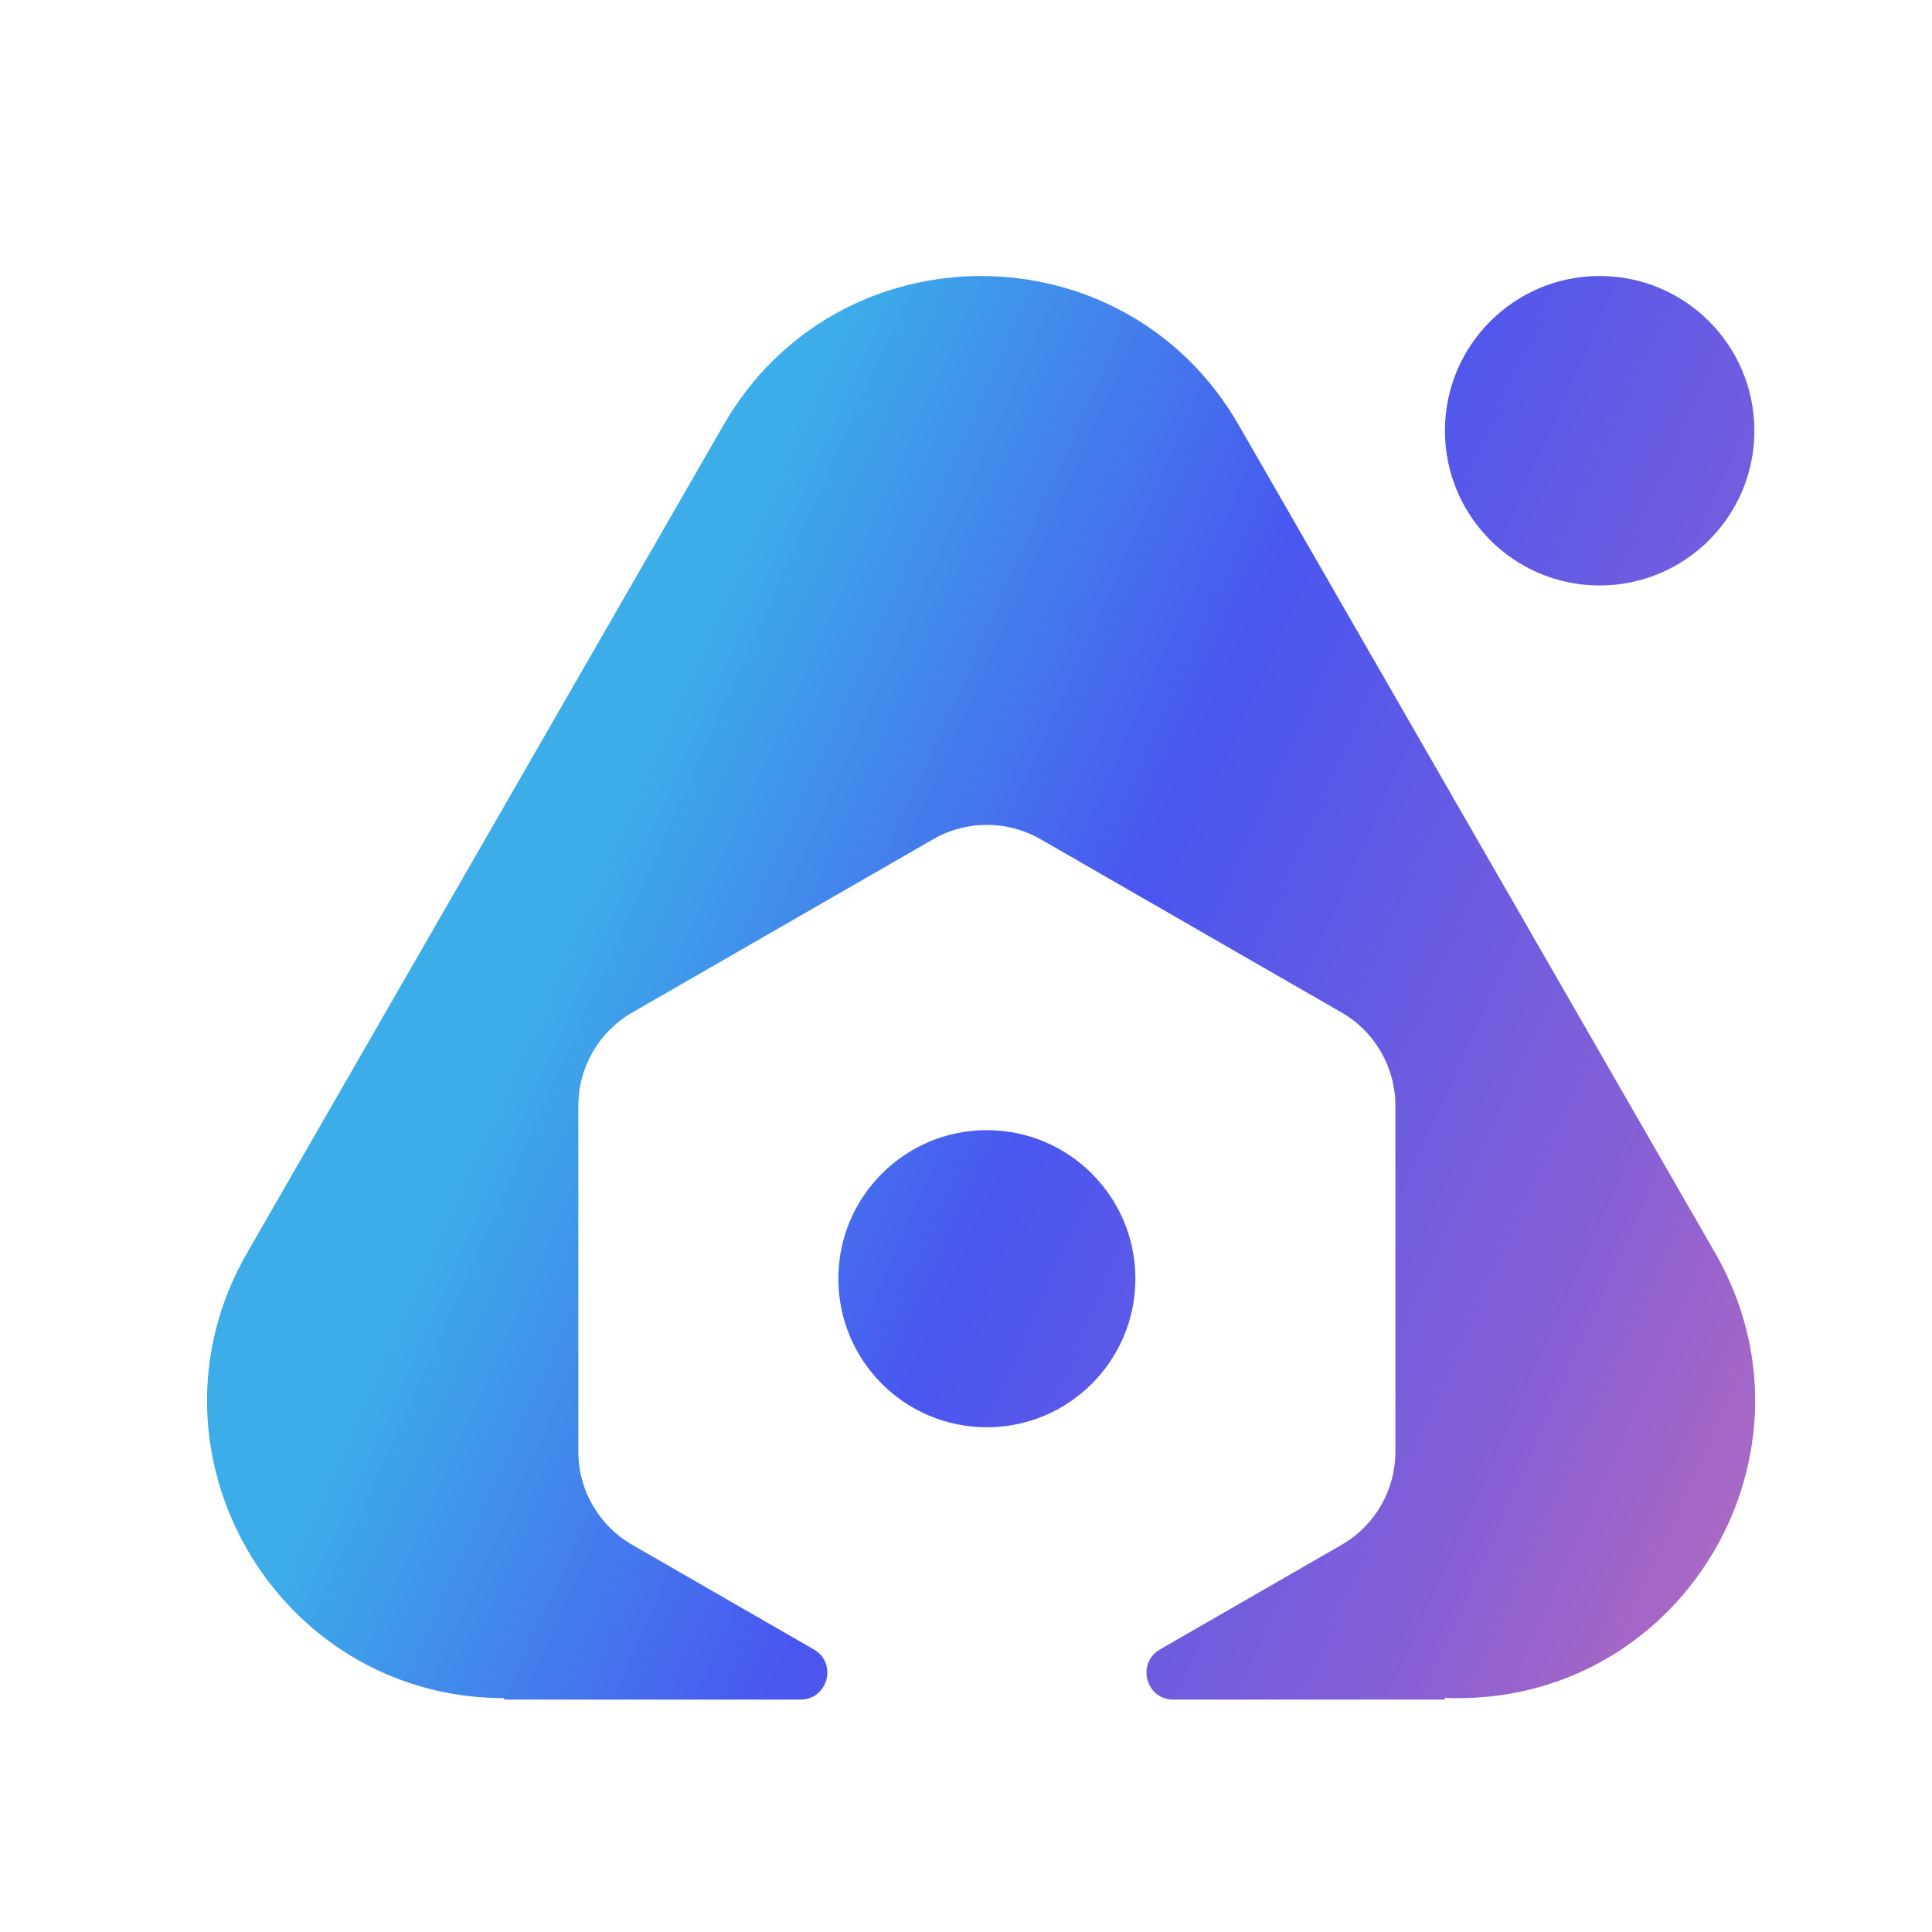
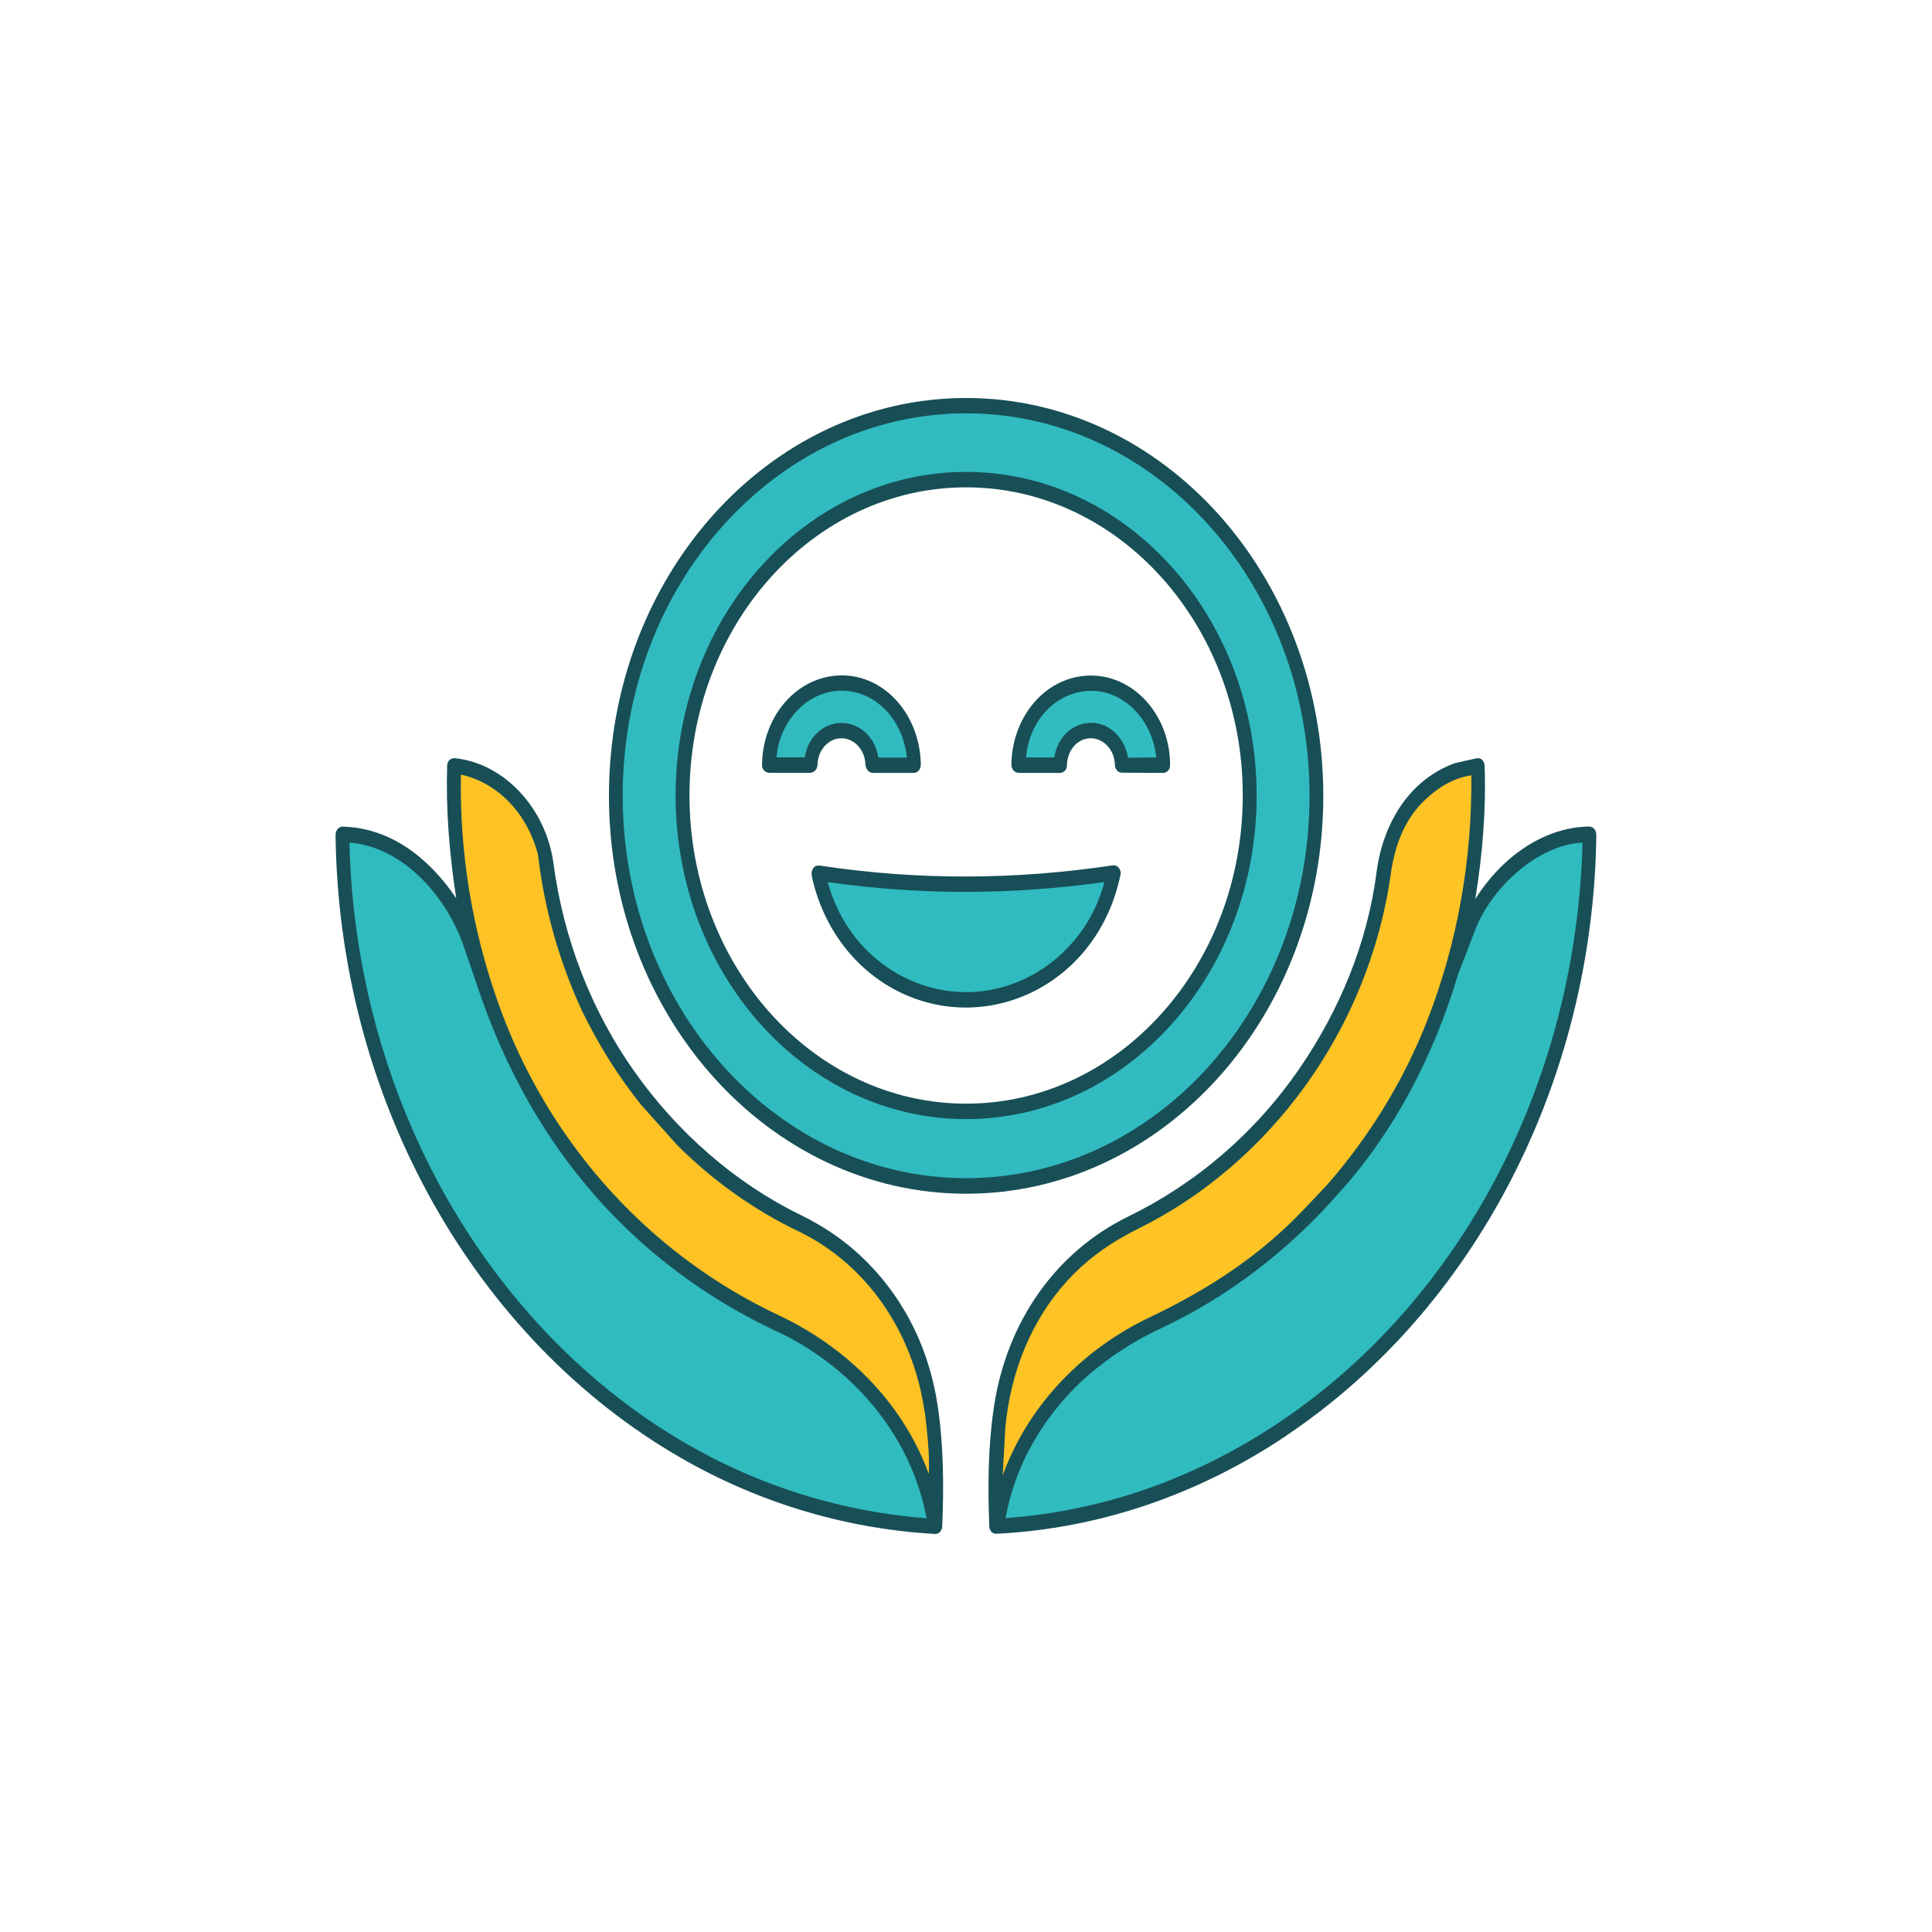
- <svg xmlns="http://www.w3.org/2000/svg" width="28" height="28" viewBox="0 0 28 28" fill="none">
-   <path d="M25.426 6.243C25.426 7.481 24.422 8.485 23.183 8.485C21.945 8.485 20.941 7.481 20.941 6.243C20.941 5.004 21.945 4 23.183 4C24.422 4 25.426 5.004 25.426 6.243Z" fill="url(#paint0_linear_4037_369)" />
-   <path d="M21.115 24.611L21.125 24.611L21.135 24.611C24.441 24.604 26.507 21.025 24.857 18.158L17.951 6.158C16.295 3.281 12.143 3.281 10.487 6.158L3.581 18.158C1.935 21.017 3.984 24.583 7.273 24.611L7.309 24.611L7.306 24.632H11.6C11.999 24.632 12.14 24.104 11.795 23.905L9.163 22.389C8.68 22.111 8.382 21.597 8.382 21.04V16.024C8.382 15.467 8.68 14.952 9.163 14.674L13.526 12.162C14.007 11.885 14.599 11.885 15.08 12.162L19.443 14.674C19.926 14.952 20.223 15.467 20.223 16.024V21.04C20.223 21.597 19.926 22.111 19.443 22.389L16.811 23.905C16.466 24.104 16.607 24.632 17.005 24.632H20.941L20.939 24.604C20.98 24.607 21.015 24.608 21.044 24.61C21.078 24.611 21.102 24.611 21.115 24.611Z" fill="url(#paint1_linear_4037_369)" />
-   <path d="M14.302 20.685C15.491 20.685 16.455 19.721 16.455 18.532C16.455 17.343 15.491 16.379 14.302 16.379C13.113 16.379 12.15 17.343 12.15 18.532C12.15 19.721 13.113 20.685 14.302 20.685Z" fill="url(#paint2_linear_4037_369)" />
+ <svg xmlns="http://www.w3.org/2000/svg" id="Layer_1" data-name="Layer 1" viewBox="0 0 160 160">
  <defs>
-     <linearGradient id="paint0_linear_4037_369" x1="31.734" y1="23.772" x2="8.308" y2="13.241" gradientUnits="userSpaceOnUse">
-       <stop stop-color="#CF8EA3" />
-       <stop offset="0.295" stop-color="#A365C8" />
-       <stop offset="0.397" stop-color="#8660D5" />
-       <stop offset="0.716" stop-color="#4956F0" />
-       <stop offset="1" stop-color="#3CADE8" />
-     </linearGradient>
-     <linearGradient id="paint1_linear_4037_369" x1="31.734" y1="23.772" x2="8.308" y2="13.241" gradientUnits="userSpaceOnUse">
-       <stop stop-color="#CF8EA3" />
-       <stop offset="0.295" stop-color="#A365C8" />
-       <stop offset="0.397" stop-color="#8660D5" />
-       <stop offset="0.716" stop-color="#4956F0" />
-       <stop offset="1" stop-color="#3CADE8" />
-     </linearGradient>
-     <linearGradient id="paint2_linear_4037_369" x1="31.734" y1="23.772" x2="8.308" y2="13.241" gradientUnits="userSpaceOnUse">
-       <stop stop-color="#CF8EA3" />
-       <stop offset="0.295" stop-color="#A365C8" />
-       <stop offset="0.397" stop-color="#8660D5" />
-       <stop offset="0.716" stop-color="#4956F0" />
-       <stop offset="1" stop-color="#3CADE8" />
-     </linearGradient>
+     <style>
+       .cls-1 {
+         fill: #31bcc0;
+       }
+ 
+       .cls-2 {
+         fill: #184d55;
+       }
+ 
+       .cls-3 {
+         fill: #31bbc0;
+       }
+ 
+       .cls-4 {
+         fill: #31bbbf;
+       }
+ 
+       .cls-5 {
+         fill: #2fbbbf;
+       }
+ 
+       .cls-6 {
+         fill: #184e56;
+       }
+ 
+       .cls-7 {
+         fill: #fec324;
+       }
+ 
+       .cls-8 {
+         fill: #174e57;
+       }
+ 
+       .cls-9 {
+         fill: #184f56;
+       }
+ 
+       .cls-10 {
+         fill: #30bbbe;
+       }
+ 
+       .cls-11 {
+         fill: #fffffe;
+       }
+ 
+       .cls-12 {
+         fill: #fec224;
+       }
+ 
+       .cls-13 {
+         fill: #184f57;
+       }
+     </style>
  </defs>
+   <g id="Generative_Object" data-name="Generative Object">
+     <g>
+       <path class="cls-13" d="M77.46,127.04c-7.68-.44-15.13-2.72-21.88-6.78-16.82-10.12-27.54-29.8-27.79-51.09,0-.48.32-.76.69-.71,3.85.14,7,2.53,9.3,5.92-.57-3.73-.86-7.29-.75-10.97.02-.41.28-.63.65-.62,4.12.44,7.55,4.18,8.16,8.73.84,6.31,3.17,12.24,6.72,17.25s8.32,9.2,13.69,11.82c2.14,1.04,4.02,2.35,5.72,4.1,3.05,3.14,5.01,7.17,5.69,11.76.49,3.32.51,6.63.37,9.99-.01.25-.22.61-.57.59Z" />
+       <path class="cls-10" d="M64.32,110.25c5.95,2.8,11.05,8.27,12.42,15.49-10.59-.83-20.4-5.11-28.61-12.56-11.74-10.65-18.8-26.53-19.19-43.4,4.36.33,8.04,4.38,9.49,8.66l1.23,3.61c4.47,13.15,12.98,22.72,24.66,28.21Z" />
+       <path class="cls-12" d="M76.59,116.91c.2,1.78.4,3.33.33,5.15-2.26-6.12-7.01-10.58-12.4-13.12-3.62-1.71-6.96-3.85-10.08-6.54-5.87-5.06-10.5-11.72-13.22-19.45-2.11-5.98-3.17-12.31-3.05-18.8,3.11.68,5.54,3.3,6.39,6.66.53,4.55,1.77,8.84,3.64,12.91,1.37,2.8,2.96,5.36,4.86,7.74l3.03,3.38c3,2.99,6.35,5.36,10.03,7.13,5.57,2.68,9.49,8.23,10.45,14.95Z" />
+     </g>
+     <g>
+       <path class="cls-13" d="M106.51,118.91c-7.29,4.89-15.52,7.69-23.98,8.11-.34.02-.59-.25-.6-.59-.13-3.31-.11-6.56.37-9.84,1.06-7.19,5.18-12.93,11.13-15.84,5.58-2.72,10.49-6.88,14.2-12.28,3.26-4.75,5.6-10.29,6.37-16.23.54-4.17,2.8-7.71,6.49-9.04l1.78-.4c.37-.08.66.2.68.63.13,3.71-.18,7.31-.77,11.02,2.14-3.42,5.62-5.93,9.38-6,.43,0,.65.32.64.76-.27,20.33-10.04,39.2-25.69,49.69Z" />
+       <path class="cls-10" d="M90.12,113.89c1.87-1.58,3.77-2.83,5.91-3.83,5.08-2.37,9.67-5.73,13.66-9.94l1.28-1.42c4.54-5.05,7.77-11.28,9.8-18.06l1.4-3.63c1.35-3.52,5.24-7.09,8.89-7.22-.38,14.37-5.46,27.94-14.3,38.33-3.12,3.66-6.7,6.89-10.6,9.52-6.94,4.71-14.71,7.5-22.88,8.08.85-4.77,3.46-8.84,6.84-11.84Z" />
+       <path class="cls-7" d="M83.04,122.17l.22-3.96c.43-4.59,2.14-8.84,5.08-12.09,1.75-1.94,3.79-3.31,6.03-4.42,10.73-5.33,19-16.36,20.82-29.39.34-2.41,1.19-4.56,2.9-6.14,1.09-1.01,2.34-1.76,3.76-1.96.07,7-1.15,13.86-3.62,20.22-1.99,5.12-4.84,9.69-8.3,13.67l-1.98,2.09c-3.69,3.89-8.04,6.67-12.71,8.89-5.35,2.54-9.99,7.05-12.2,13.1Z" />
+     </g>
+     <g>
+       <ellipse class="cls-9" cx="80.01" cy="65.91" rx="29.58" ry="32.95" />
+       <ellipse class="cls-3" cx="80.01" cy="65.9" rx="28.44" ry="31.67" />
+       <g>
+         <ellipse class="cls-13" cx="80.01" cy="65.88" rx="24.06" ry="26.8" />
+         <ellipse class="cls-11" cx="80.01" cy="65.88" rx="22.91" ry="25.52" />
+         <g>
+           <path class="cls-8" d="M92.8,72.41c-1.85,9.07-10.95,13.42-18.4,9.7-3.58-1.79-6.22-5.25-7.15-9.46-.07-.33-.05-.58.14-.8.14-.16.33-.2.63-.15,8.01,1.21,16.09,1.17,24.09-.03.22-.03.37.03.48.13.13.12.26.36.21.61Z" />
+           <path class="cls-5" d="M88.21,78.71c-4.26,4.21-10.57,4.59-15.23,1.04-2.1-1.61-3.67-3.9-4.43-6.7,7.65,1.09,15.18,1.07,22.91,0-.58,2.18-1.67,4.09-3.26,5.66Z" />
+         </g>
+         <g>
+           <path class="cls-6" d="M92.33,63.31c-.04-1.25-.98-2.18-2-2.17-1.1,0-1.96,1-1.97,2.26,0,.37-.3.61-.61.61h-3.34c-.37,0-.65-.27-.65-.72.05-3.67,2.48-6.85,5.79-7.29,3.96-.54,7.38,3,7.35,7.39,0,.36-.28.62-.57.62l-3.43-.02c-.32,0-.56-.28-.57-.68Z" />
+           <path class="cls-1" d="M93.42,62.74c-.3-1.69-1.56-2.85-2.99-2.88-1.53-.03-2.84,1.11-3.12,2.87h-2.34c.17-2.02,1.21-3.72,2.58-4.64,1.66-1.11,3.63-1.16,5.25-.21s2.74,2.77,2.96,4.85l-2.34.02Z" />
+         </g>
+         <g>
+           <path class="cls-2" d="M71.67,63.26c-.08-1.27-1.01-2.15-2.04-2.12s-1.9.98-1.93,2.2c0,.38-.31.67-.64.66h-3.34c-.29,0-.61-.24-.61-.6,0-3.88,2.65-7.18,6.16-7.45,3.74-.29,6.9,3.04,6.99,7.34,0,.43-.25.72-.62.72h-3.34c-.36-.01-.61-.32-.64-.75Z" />
+           <path class="cls-4" d="M72.74,62.74c-.27-1.73-1.54-2.84-3.01-2.87s-2.82,1.12-3.08,2.85h-2.34c.09-1.27.54-2.38,1.26-3.34,2-2.67,5.55-2.94,7.82-.53.97,1.03,1.54,2.35,1.72,3.89h-2.36Z" />
+         </g>
+       </g>
+     </g>
+   </g>
</svg>
